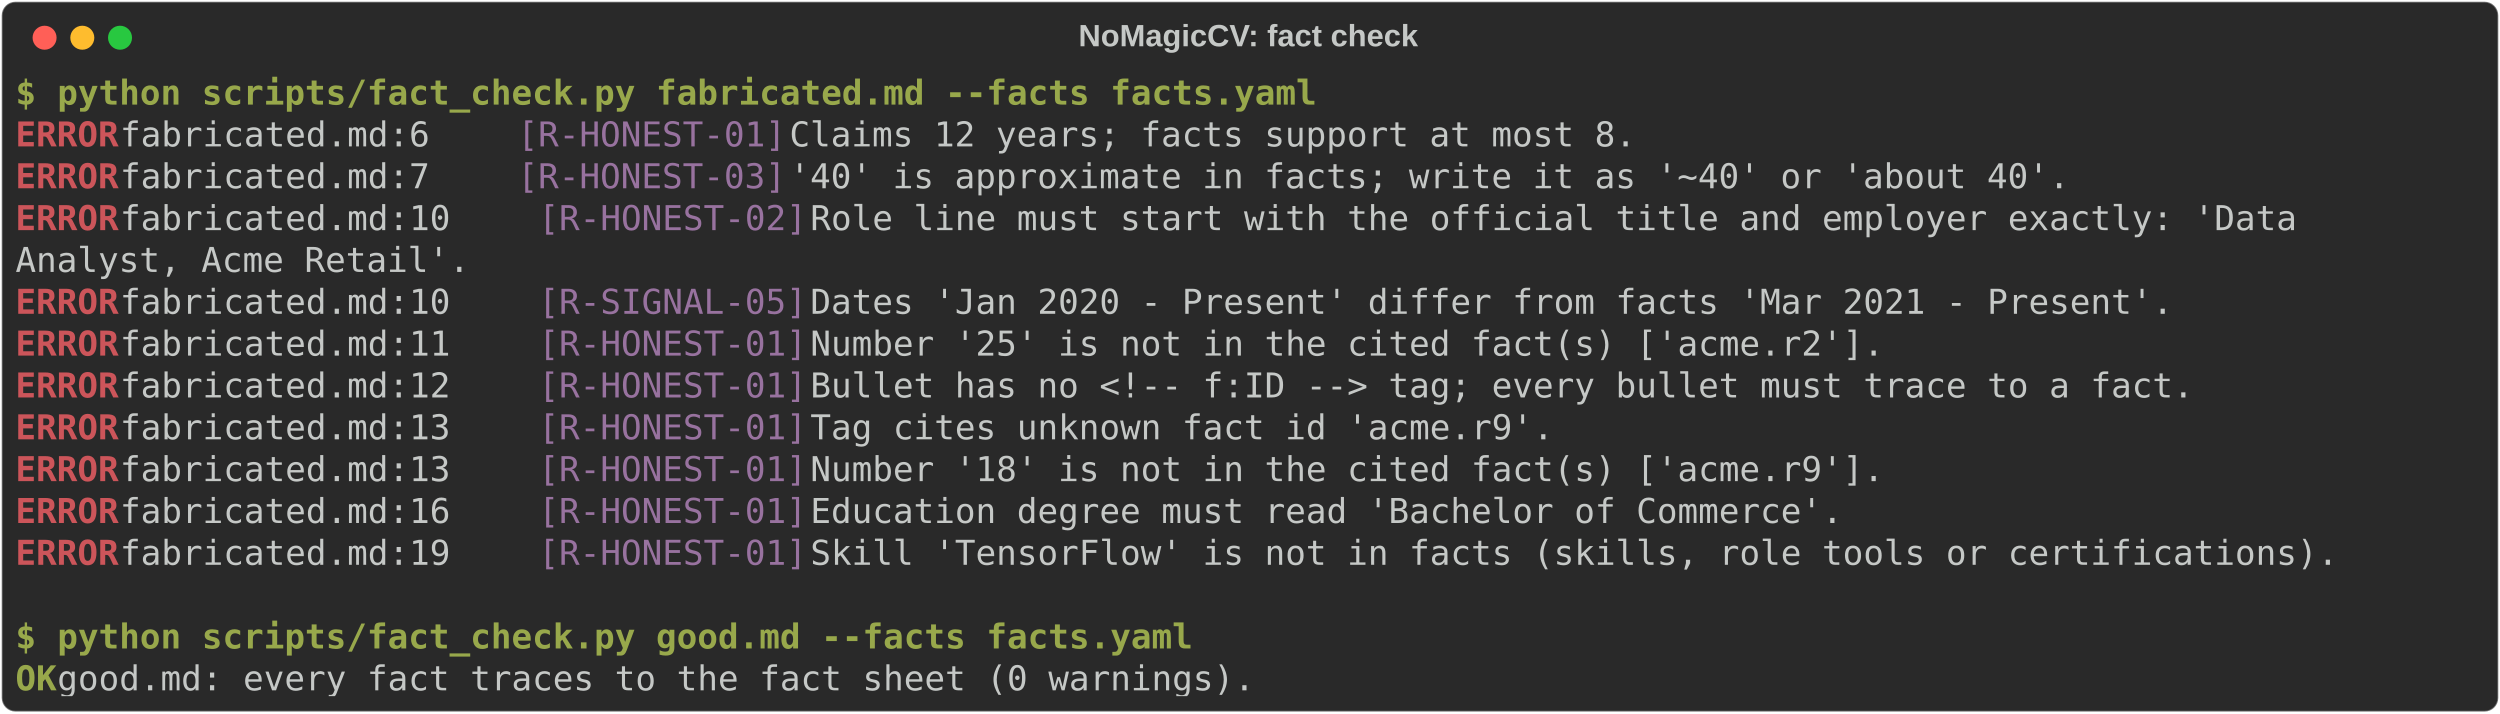
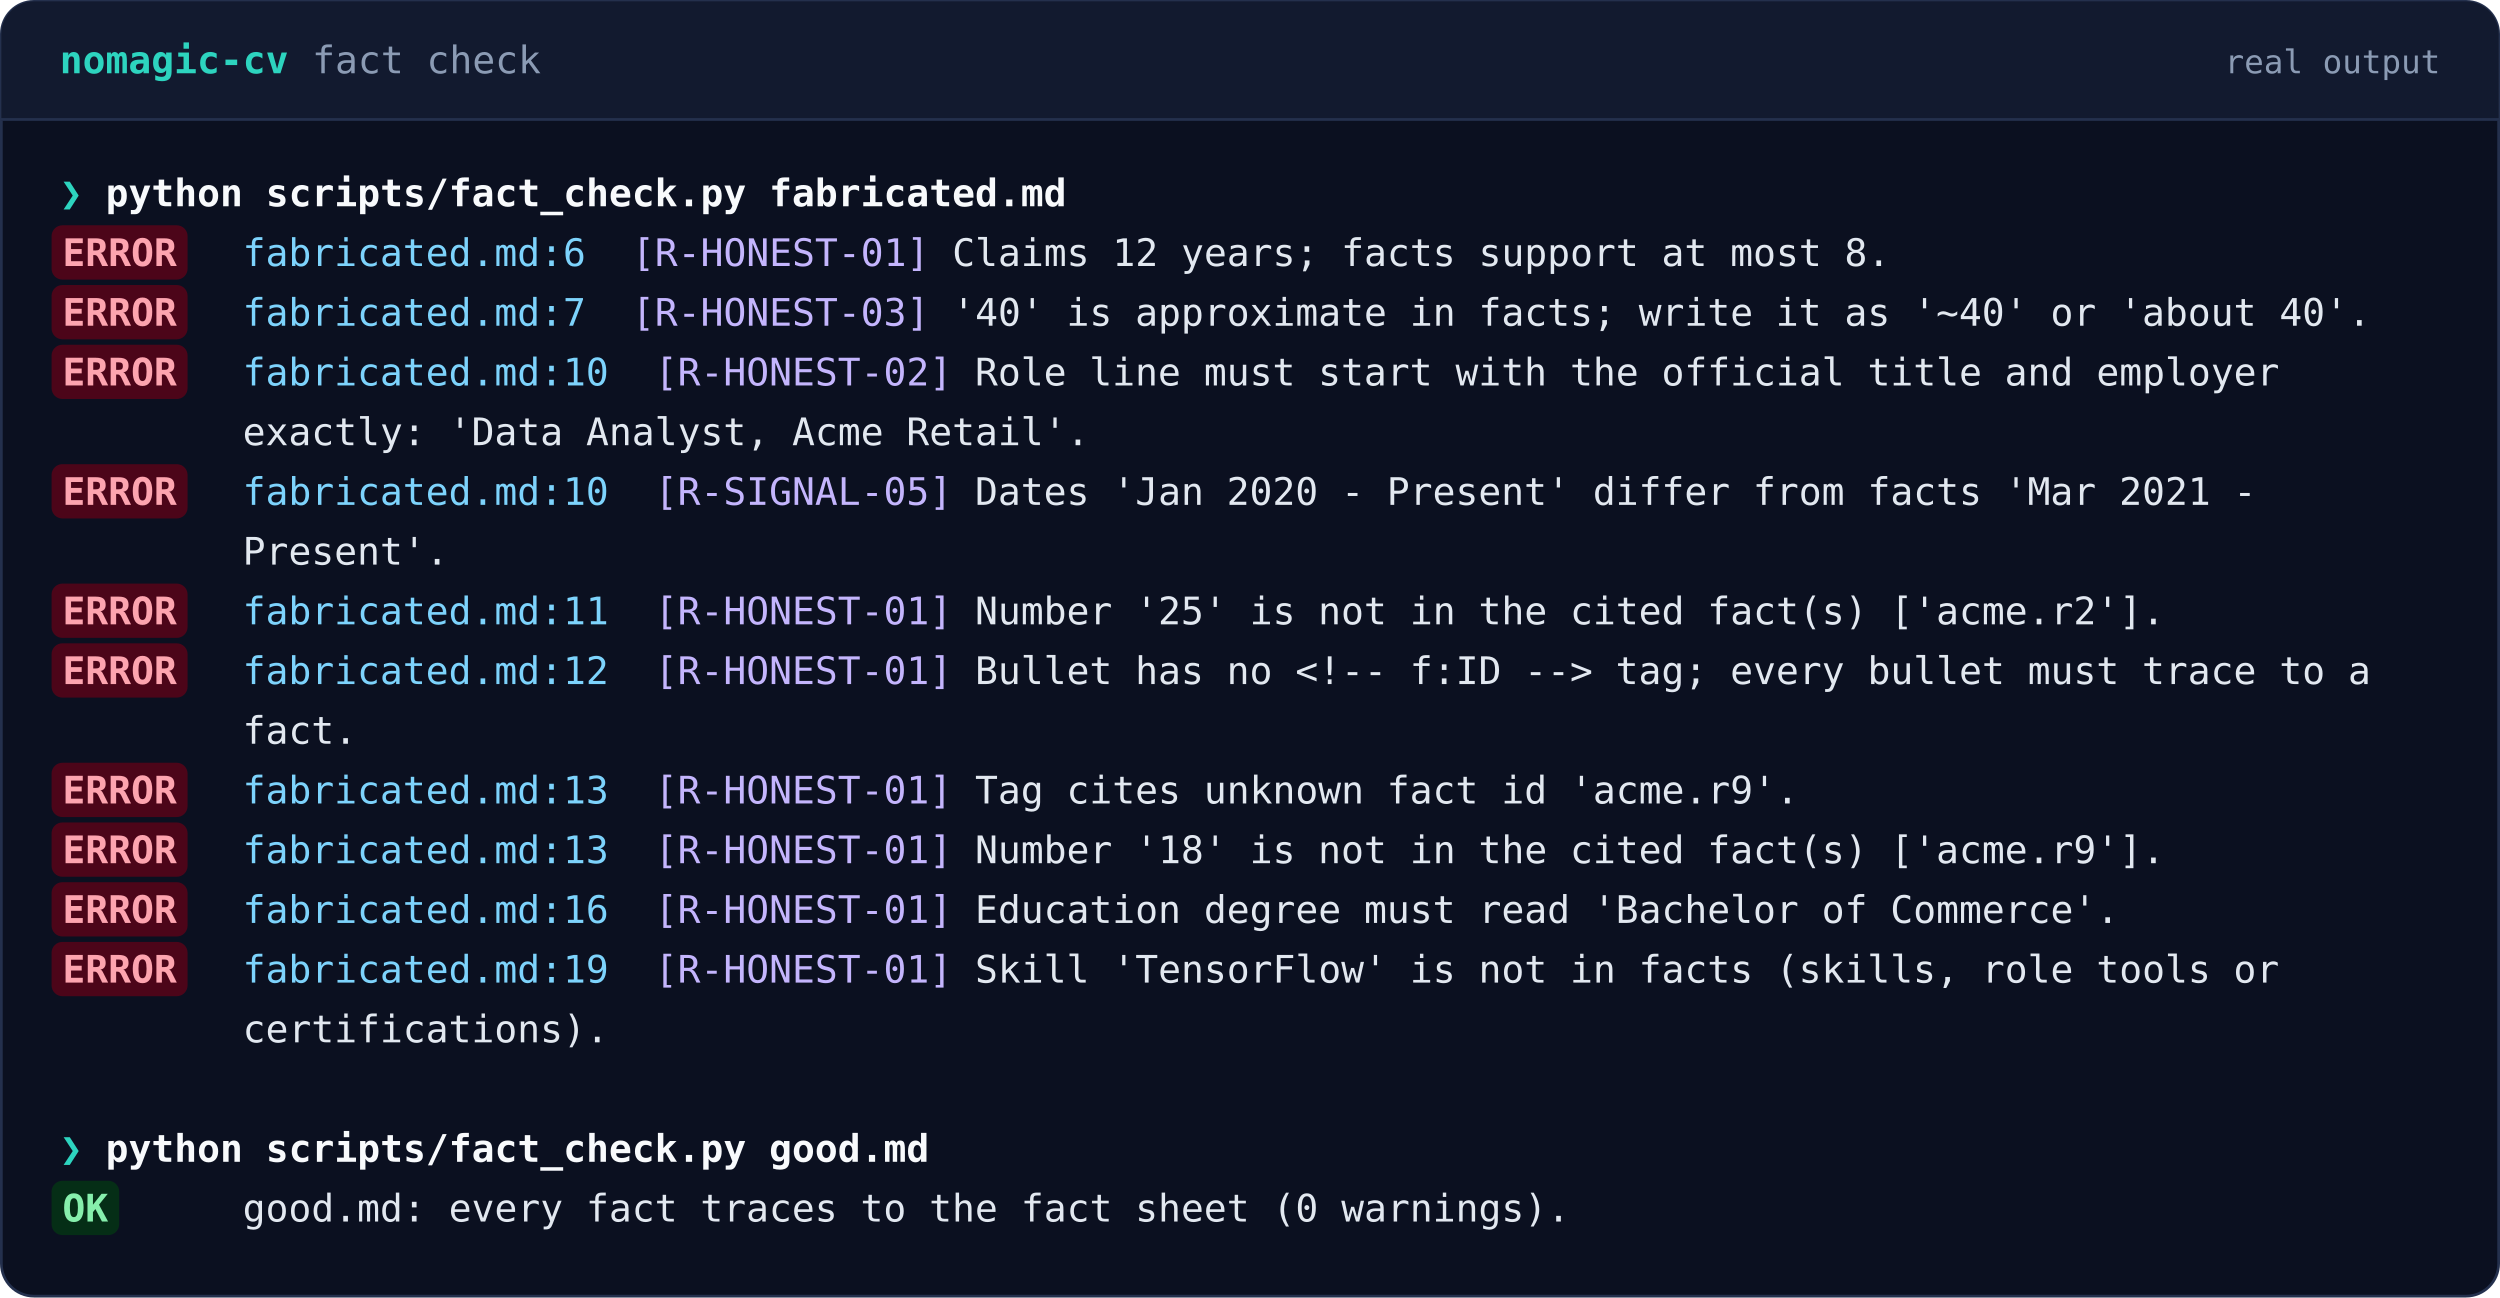
- <svg xmlns="http://www.w3.org/2000/svg" class="rich-terminal" viewBox="0 0 1458 416.0">
-   <style>
- 
-     @font-face {
-         font-family: "Fira Code";
-         src: local("FiraCode-Regular"),
-                 url("https://cdnjs.cloudflare.com/ajax/libs/firacode/6.2.0/woff2/FiraCode-Regular.woff2") format("woff2"),
-                 url("https://cdnjs.cloudflare.com/ajax/libs/firacode/6.2.0/woff/FiraCode-Regular.woff") format("woff");
-         font-style: normal;
-         font-weight: 400;
-     }
-     @font-face {
-         font-family: "Fira Code";
-         src: local("FiraCode-Bold"),
-                 url("https://cdnjs.cloudflare.com/ajax/libs/firacode/6.2.0/woff2/FiraCode-Bold.woff2") format("woff2"),
-                 url("https://cdnjs.cloudflare.com/ajax/libs/firacode/6.2.0/woff/FiraCode-Bold.woff") format("woff");
-         font-style: bold;
-         font-weight: 700;
-     }
- 
-     .terminal-1143079806-matrix {
-         font-family: Fira Code, monospace;
-         font-size: 20px;
-         line-height: 24.4px;
-         font-variant-east-asian: full-width;
-     }
- 
-     .terminal-1143079806-title {
-         font-size: 18px;
-         font-weight: bold;
-         font-family: arial;
-     }
- 
-     .terminal-1143079806-r1 { fill: #98a84b;font-weight: bold }
- .terminal-1143079806-r2 { fill: #c5c8c6 }
- .terminal-1143079806-r3 { fill: #cc555a;font-weight: bold }
- .terminal-1143079806-r4 { fill: #98729f }
-     </style>
-   <defs>
-     <clipPath id="terminal-1143079806-clip-terminal">
-       <rect x="0" y="0" width="1438.6" height="365.0" />
-     </clipPath>
-     <clipPath id="terminal-1143079806-line-0">
-       <rect x="0" y="1.5" width="1439.6" height="24.65" />
-     </clipPath>
-     <clipPath id="terminal-1143079806-line-1">
-       <rect x="0" y="25.9" width="1439.6" height="24.65" />
-     </clipPath>
-     <clipPath id="terminal-1143079806-line-2">
-       <rect x="0" y="50.3" width="1439.6" height="24.65" />
-     </clipPath>
-     <clipPath id="terminal-1143079806-line-3">
-       <rect x="0" y="74.7" width="1439.6" height="24.65" />
-     </clipPath>
-     <clipPath id="terminal-1143079806-line-4">
-       <rect x="0" y="99.1" width="1439.6" height="24.65" />
-     </clipPath>
-     <clipPath id="terminal-1143079806-line-5">
-       <rect x="0" y="123.5" width="1439.6" height="24.65" />
-     </clipPath>
-     <clipPath id="terminal-1143079806-line-6">
-       <rect x="0" y="147.9" width="1439.6" height="24.65" />
-     </clipPath>
-     <clipPath id="terminal-1143079806-line-7">
-       <rect x="0" y="172.3" width="1439.6" height="24.65" />
-     </clipPath>
-     <clipPath id="terminal-1143079806-line-8">
-       <rect x="0" y="196.7" width="1439.6" height="24.65" />
-     </clipPath>
-     <clipPath id="terminal-1143079806-line-9">
-       <rect x="0" y="221.1" width="1439.6" height="24.65" />
-     </clipPath>
-     <clipPath id="terminal-1143079806-line-10">
-       <rect x="0" y="245.5" width="1439.6" height="24.65" />
-     </clipPath>
-     <clipPath id="terminal-1143079806-line-11">
-       <rect x="0" y="269.9" width="1439.6" height="24.65" />
-     </clipPath>
-     <clipPath id="terminal-1143079806-line-12">
-       <rect x="0" y="294.3" width="1439.6" height="24.65" />
-     </clipPath>
-     <clipPath id="terminal-1143079806-line-13">
-       <rect x="0" y="318.7" width="1439.6" height="24.65" />
-     </clipPath>
-   </defs>
-   <rect fill="#292929" stroke="rgba(255,255,255,0.35)" stroke-width="1" x="1" y="1" width="1456" height="414" rx="8" />
-   <text class="terminal-1143079806-title" fill="#c5c8c6" text-anchor="middle" x="728" y="27">NoMagicCV: fact check</text>
-   <g transform="translate(26,22)">
-     <circle cx="0" cy="0" r="7" fill="#ff5f57" />
-     <circle cx="22" cy="0" r="7" fill="#febc2e" />
-     <circle cx="44" cy="0" r="7" fill="#28c840" />
-   </g>
-   <g transform="translate(9, 41)" clip-path="url(#terminal-1143079806-clip-terminal)">
-     <g class="terminal-1143079806-matrix">
-       <text class="terminal-1143079806-r1" x="0" y="20" textLength="24.4" clip-path="url(#terminal-1143079806-line-0)">$ </text>
-       <text class="terminal-1143079806-r1" x="24.4" y="20" textLength="744.2" clip-path="url(#terminal-1143079806-line-0)">python scripts/fact_check.py fabricated.md --facts facts.yaml</text>
-       <text class="terminal-1143079806-r2" x="1439.6" y="20" textLength="12.2" clip-path="url(#terminal-1143079806-line-0)">
- </text>
-       <text class="terminal-1143079806-r3" x="0" y="44.4" textLength="61" clip-path="url(#terminal-1143079806-line-1)">ERROR</text>
-       <text class="terminal-1143079806-r2" x="61" y="44.4" textLength="231.8" clip-path="url(#terminal-1143079806-line-1)">  fabricated.md:6  </text>
-       <text class="terminal-1143079806-r4" x="292.8" y="44.4" textLength="158.6" clip-path="url(#terminal-1143079806-line-1)">[R-HONEST-01]</text>
-       <text class="terminal-1143079806-r2" x="451.4" y="44.4" textLength="512.4" clip-path="url(#terminal-1143079806-line-1)"> Claims 12 years; facts support at most 8.</text>
-       <text class="terminal-1143079806-r2" x="1439.6" y="44.4" textLength="12.2" clip-path="url(#terminal-1143079806-line-1)">
- </text>
-       <text class="terminal-1143079806-r3" x="0" y="68.8" textLength="61" clip-path="url(#terminal-1143079806-line-2)">ERROR</text>
-       <text class="terminal-1143079806-r2" x="61" y="68.8" textLength="231.8" clip-path="url(#terminal-1143079806-line-2)">  fabricated.md:7  </text>
-       <text class="terminal-1143079806-r4" x="292.8" y="68.8" textLength="158.6" clip-path="url(#terminal-1143079806-line-2)">[R-HONEST-03]</text>
-       <text class="terminal-1143079806-r2" x="451.4" y="68.8" textLength="768.6" clip-path="url(#terminal-1143079806-line-2)"> '40' is approximate in facts; write it as '~40' or 'about 40'.</text>
-       <text class="terminal-1143079806-r2" x="1439.6" y="68.8" textLength="12.2" clip-path="url(#terminal-1143079806-line-2)">
- </text>
-       <text class="terminal-1143079806-r3" x="0" y="93.2" textLength="61" clip-path="url(#terminal-1143079806-line-3)">ERROR</text>
-       <text class="terminal-1143079806-r2" x="61" y="93.2" textLength="244" clip-path="url(#terminal-1143079806-line-3)">  fabricated.md:10  </text>
-       <text class="terminal-1143079806-r4" x="305" y="93.2" textLength="158.6" clip-path="url(#terminal-1143079806-line-3)">[R-HONEST-02]</text>
-       <text class="terminal-1143079806-r2" x="463.6" y="93.2" textLength="902.8" clip-path="url(#terminal-1143079806-line-3)"> Role line must start with the official title and employer exactly: 'Data </text>
-       <text class="terminal-1143079806-r2" x="1439.6" y="93.2" textLength="12.2" clip-path="url(#terminal-1143079806-line-3)">
- </text>
-       <text class="terminal-1143079806-r2" x="0" y="117.6" textLength="268.4" clip-path="url(#terminal-1143079806-line-4)">Analyst, Acme Retail'.</text>
-       <text class="terminal-1143079806-r2" x="1439.6" y="117.6" textLength="12.2" clip-path="url(#terminal-1143079806-line-4)">
- </text>
-       <text class="terminal-1143079806-r3" x="0" y="142" textLength="61" clip-path="url(#terminal-1143079806-line-5)">ERROR</text>
-       <text class="terminal-1143079806-r2" x="61" y="142" textLength="244" clip-path="url(#terminal-1143079806-line-5)">  fabricated.md:10  </text>
-       <text class="terminal-1143079806-r4" x="305" y="142" textLength="158.6" clip-path="url(#terminal-1143079806-line-5)">[R-SIGNAL-05]</text>
-       <text class="terminal-1143079806-r2" x="463.6" y="142" textLength="817.4" clip-path="url(#terminal-1143079806-line-5)"> Dates 'Jan 2020 - Present' differ from facts 'Mar 2021 - Present'.</text>
-       <text class="terminal-1143079806-r2" x="1439.6" y="142" textLength="12.2" clip-path="url(#terminal-1143079806-line-5)">
- </text>
-       <text class="terminal-1143079806-r3" x="0" y="166.4" textLength="61" clip-path="url(#terminal-1143079806-line-6)">ERROR</text>
-       <text class="terminal-1143079806-r2" x="61" y="166.4" textLength="244" clip-path="url(#terminal-1143079806-line-6)">  fabricated.md:11  </text>
-       <text class="terminal-1143079806-r4" x="305" y="166.4" textLength="158.6" clip-path="url(#terminal-1143079806-line-6)">[R-HONEST-01]</text>
-       <text class="terminal-1143079806-r2" x="463.6" y="166.4" textLength="646.6" clip-path="url(#terminal-1143079806-line-6)"> Number '25' is not in the cited fact(s) ['acme.r2'].</text>
-       <text class="terminal-1143079806-r2" x="1439.6" y="166.4" textLength="12.2" clip-path="url(#terminal-1143079806-line-6)">
- </text>
-       <text class="terminal-1143079806-r3" x="0" y="190.8" textLength="61" clip-path="url(#terminal-1143079806-line-7)">ERROR</text>
-       <text class="terminal-1143079806-r2" x="61" y="190.8" textLength="244" clip-path="url(#terminal-1143079806-line-7)">  fabricated.md:12  </text>
-       <text class="terminal-1143079806-r4" x="305" y="190.8" textLength="158.6" clip-path="url(#terminal-1143079806-line-7)">[R-HONEST-01]</text>
-       <text class="terminal-1143079806-r2" x="463.6" y="190.8" textLength="829.6" clip-path="url(#terminal-1143079806-line-7)"> Bullet has no &lt;!-- f:ID --&gt; tag; every bullet must trace to a fact.</text>
-       <text class="terminal-1143079806-r2" x="1439.6" y="190.8" textLength="12.2" clip-path="url(#terminal-1143079806-line-7)">
- </text>
-       <text class="terminal-1143079806-r3" x="0" y="215.2" textLength="61" clip-path="url(#terminal-1143079806-line-8)">ERROR</text>
-       <text class="terminal-1143079806-r2" x="61" y="215.2" textLength="244" clip-path="url(#terminal-1143079806-line-8)">  fabricated.md:13  </text>
-       <text class="terminal-1143079806-r4" x="305" y="215.2" textLength="158.6" clip-path="url(#terminal-1143079806-line-8)">[R-HONEST-01]</text>
-       <text class="terminal-1143079806-r2" x="463.6" y="215.2" textLength="451.4" clip-path="url(#terminal-1143079806-line-8)"> Tag cites unknown fact id 'acme.r9'.</text>
-       <text class="terminal-1143079806-r2" x="1439.6" y="215.2" textLength="12.2" clip-path="url(#terminal-1143079806-line-8)">
- </text>
-       <text class="terminal-1143079806-r3" x="0" y="239.6" textLength="61" clip-path="url(#terminal-1143079806-line-9)">ERROR</text>
-       <text class="terminal-1143079806-r2" x="61" y="239.6" textLength="244" clip-path="url(#terminal-1143079806-line-9)">  fabricated.md:13  </text>
-       <text class="terminal-1143079806-r4" x="305" y="239.6" textLength="158.6" clip-path="url(#terminal-1143079806-line-9)">[R-HONEST-01]</text>
-       <text class="terminal-1143079806-r2" x="463.6" y="239.6" textLength="646.6" clip-path="url(#terminal-1143079806-line-9)"> Number '18' is not in the cited fact(s) ['acme.r9'].</text>
-       <text class="terminal-1143079806-r2" x="1439.6" y="239.6" textLength="12.2" clip-path="url(#terminal-1143079806-line-9)">
- </text>
-       <text class="terminal-1143079806-r3" x="0" y="264" textLength="61" clip-path="url(#terminal-1143079806-line-10)">ERROR</text>
-       <text class="terminal-1143079806-r2" x="61" y="264" textLength="244" clip-path="url(#terminal-1143079806-line-10)">  fabricated.md:16  </text>
-       <text class="terminal-1143079806-r4" x="305" y="264" textLength="158.6" clip-path="url(#terminal-1143079806-line-10)">[R-HONEST-01]</text>
-       <text class="terminal-1143079806-r2" x="463.6" y="264" textLength="622.2" clip-path="url(#terminal-1143079806-line-10)"> Education degree must read 'Bachelor of Commerce'.</text>
-       <text class="terminal-1143079806-r2" x="1439.6" y="264" textLength="12.2" clip-path="url(#terminal-1143079806-line-10)">
- </text>
-       <text class="terminal-1143079806-r3" x="0" y="288.4" textLength="61" clip-path="url(#terminal-1143079806-line-11)">ERROR</text>
-       <text class="terminal-1143079806-r2" x="61" y="288.4" textLength="244" clip-path="url(#terminal-1143079806-line-11)">  fabricated.md:19  </text>
-       <text class="terminal-1143079806-r4" x="305" y="288.4" textLength="158.6" clip-path="url(#terminal-1143079806-line-11)">[R-HONEST-01]</text>
-       <text class="terminal-1143079806-r2" x="463.6" y="288.4" textLength="915" clip-path="url(#terminal-1143079806-line-11)"> Skill 'TensorFlow' is not in facts (skills, role tools or certifications).</text>
-       <text class="terminal-1143079806-r2" x="1439.6" y="288.4" textLength="12.2" clip-path="url(#terminal-1143079806-line-11)">
- </text>
-       <text class="terminal-1143079806-r2" x="1439.6" y="312.8" textLength="12.2" clip-path="url(#terminal-1143079806-line-12)">
- </text>
-       <text class="terminal-1143079806-r1" x="0" y="337.2" textLength="24.4" clip-path="url(#terminal-1143079806-line-13)">$ </text>
-       <text class="terminal-1143079806-r1" x="24.4" y="337.2" textLength="671" clip-path="url(#terminal-1143079806-line-13)">python scripts/fact_check.py good.md --facts facts.yaml</text>
-       <text class="terminal-1143079806-r2" x="1439.6" y="337.2" textLength="12.2" clip-path="url(#terminal-1143079806-line-13)">
- </text>
-       <text class="terminal-1143079806-r1" x="0" y="361.6" textLength="24.4" clip-path="url(#terminal-1143079806-line-14)">OK</text>
-       <text class="terminal-1143079806-r2" x="24.4" y="361.6" textLength="768.6" clip-path="url(#terminal-1143079806-line-14)">     good.md: every fact traces to the fact sheet (0 warnings).</text>
-       <text class="terminal-1143079806-r2" x="1439.6" y="361.6" textLength="12.2" clip-path="url(#terminal-1143079806-line-14)">
- </text>
-     </g>
+ <svg xmlns="http://www.w3.org/2000/svg" width="921" height="478" viewBox="0 0 921 478" role="img" aria-label="NoMagicCV fact check">
+   <rect x=".5" y=".5" width="920" height="477" rx="12" fill="#0b1020" stroke="#24304d" />
+   <path d="M12.5 .5h896a12 12 0 0 1 12 12v32h-920v-32a12 12 0 0 1 12-12z" fill="#121a2f" />
+   <line x1="0" y1="44" x2="921" y2="44" stroke="#24304d" />
+   <g font-family="'JetBrains Mono','SFMono-Regular','Cascadia Code',Menlo,Consolas,'DejaVu Sans Mono',monospace" font-size="14">
+     <text x="22" y="27" font-weight="700" fill="#2dd4bf">nomagic-cv</text>
+     <text x="115" y="27" fill="#8b9bb4">fact check</text>
+     <text x="899" y="27" text-anchor="end" fill="#8b9bb4" font-size="12">real output</text>
+     <text x="22" y="76" font-weight="700" fill="#2dd4bf">❯</text>
+     <text x="38.9" y="76" xml:space="preserve" fill="#f8fafc" font-weight="700">python scripts/fact_check.py fabricated.md</text>
+     <rect x="19" y="83" width="50.1" height="20" rx="4" fill="#4c0519" />
+     <text x="23" y="98" font-weight="700" fill="#fda4af">ERROR</text>
+     <text x="89.4" y="98" xml:space="preserve" fill="#7dd3fc">fabricated.md:6</text>
+     <text x="215.9" y="98" xml:space="preserve" fill="#e2e8f0">  </text>
+     <text x="232.8" y="98" xml:space="preserve" fill="#c4b5fd">[R-HONEST-01]</text>
+     <text x="342.3" y="98" xml:space="preserve" fill="#e2e8f0"> </text>
+     <text x="350.8" y="98" xml:space="preserve" fill="#e2e8f0">Claims </text>
+     <text x="409.8" y="98" xml:space="preserve" fill="#e2e8f0">12 </text>
+     <text x="435.1" y="98" xml:space="preserve" fill="#e2e8f0">years; </text>
+     <text x="494.1" y="98" xml:space="preserve" fill="#e2e8f0">facts </text>
+     <text x="544.7" y="98" xml:space="preserve" fill="#e2e8f0">support </text>
+     <text x="612.1" y="98" xml:space="preserve" fill="#e2e8f0">at </text>
+     <text x="637.4" y="98" xml:space="preserve" fill="#e2e8f0">most </text>
+     <text x="679.5" y="98" xml:space="preserve" fill="#e2e8f0">8.</text>
+     <rect x="19" y="105" width="50.1" height="20" rx="4" fill="#4c0519" />
+     <text x="23" y="120" font-weight="700" fill="#fda4af">ERROR</text>
+     <text x="89.4" y="120" xml:space="preserve" fill="#7dd3fc">fabricated.md:7</text>
+     <text x="215.9" y="120" xml:space="preserve" fill="#e2e8f0">  </text>
+     <text x="232.8" y="120" xml:space="preserve" fill="#c4b5fd">[R-HONEST-03]</text>
+     <text x="342.3" y="120" xml:space="preserve" fill="#e2e8f0"> </text>
+     <text x="350.8" y="120" xml:space="preserve" fill="#e2e8f0">'40' </text>
+     <text x="392.9" y="120" xml:space="preserve" fill="#e2e8f0">is </text>
+     <text x="418.2" y="120" xml:space="preserve" fill="#e2e8f0">approximate </text>
+     <text x="519.4" y="120" xml:space="preserve" fill="#e2e8f0">in </text>
+     <text x="544.7" y="120" xml:space="preserve" fill="#e2e8f0">facts; </text>
+     <text x="603.7" y="120" xml:space="preserve" fill="#e2e8f0">write </text>
+     <text x="654.2" y="120" xml:space="preserve" fill="#e2e8f0">it </text>
+     <text x="679.5" y="120" xml:space="preserve" fill="#e2e8f0">as </text>
+     <text x="704.8" y="120" xml:space="preserve" fill="#e2e8f0">'~40' </text>
+     <text x="755.4" y="120" xml:space="preserve" fill="#e2e8f0">or </text>
+     <text x="780.7" y="120" xml:space="preserve" fill="#e2e8f0">'about </text>
+     <text x="839.7" y="120" xml:space="preserve" fill="#e2e8f0">40'.</text>
+     <rect x="19" y="127" width="50.1" height="20" rx="4" fill="#4c0519" />
+     <text x="23" y="142" font-weight="700" fill="#fda4af">ERROR</text>
+     <text x="89.4" y="142" xml:space="preserve" fill="#7dd3fc">fabricated.md:10</text>
+     <text x="224.3" y="142" xml:space="preserve" fill="#e2e8f0">  </text>
+     <text x="241.2" y="142" xml:space="preserve" fill="#c4b5fd">[R-HONEST-02]</text>
+     <text x="350.8" y="142" xml:space="preserve" fill="#e2e8f0"> </text>
+     <text x="359.2" y="142" xml:space="preserve" fill="#e2e8f0">Role </text>
+     <text x="401.3" y="142" xml:space="preserve" fill="#e2e8f0">line </text>
+     <text x="443.5" y="142" xml:space="preserve" fill="#e2e8f0">must </text>
+     <text x="485.6" y="142" xml:space="preserve" fill="#e2e8f0">start </text>
+     <text x="536.2" y="142" xml:space="preserve" fill="#e2e8f0">with </text>
+     <text x="578.4" y="142" xml:space="preserve" fill="#e2e8f0">the </text>
+     <text x="612.1" y="142" xml:space="preserve" fill="#e2e8f0">official </text>
+     <text x="688.0" y="142" xml:space="preserve" fill="#e2e8f0">title </text>
+     <text x="738.5" y="142" xml:space="preserve" fill="#e2e8f0">and </text>
+     <text x="772.3" y="142" xml:space="preserve" fill="#e2e8f0">employer </text>
+     <text x="89.4" y="164" xml:space="preserve" fill="#e2e8f0">exactly: </text>
+     <text x="165.3" y="164" xml:space="preserve" fill="#e2e8f0">'Data </text>
+     <text x="215.9" y="164" xml:space="preserve" fill="#e2e8f0">Analyst, </text>
+     <text x="291.8" y="164" xml:space="preserve" fill="#e2e8f0">Acme </text>
+     <text x="333.9" y="164" xml:space="preserve" fill="#e2e8f0">Retail'.</text>
+     <rect x="19" y="171" width="50.1" height="20" rx="4" fill="#4c0519" />
+     <text x="23" y="186" font-weight="700" fill="#fda4af">ERROR</text>
+     <text x="89.4" y="186" xml:space="preserve" fill="#7dd3fc">fabricated.md:10</text>
+     <text x="224.3" y="186" xml:space="preserve" fill="#e2e8f0">  </text>
+     <text x="241.2" y="186" xml:space="preserve" fill="#c4b5fd">[R-SIGNAL-05]</text>
+     <text x="350.8" y="186" xml:space="preserve" fill="#e2e8f0"> </text>
+     <text x="359.2" y="186" xml:space="preserve" fill="#e2e8f0">Dates </text>
+     <text x="409.8" y="186" xml:space="preserve" fill="#e2e8f0">'Jan </text>
+     <text x="451.9" y="186" xml:space="preserve" fill="#e2e8f0">2020 </text>
+     <text x="494.1" y="186" xml:space="preserve" fill="#e2e8f0">- </text>
+     <text x="510.9" y="186" xml:space="preserve" fill="#e2e8f0">Present' </text>
+     <text x="586.8" y="186" xml:space="preserve" fill="#e2e8f0">differ </text>
+     <text x="645.8" y="186" xml:space="preserve" fill="#e2e8f0">from </text>
+     <text x="688.0" y="186" xml:space="preserve" fill="#e2e8f0">facts </text>
+     <text x="738.5" y="186" xml:space="preserve" fill="#e2e8f0">'Mar </text>
+     <text x="780.7" y="186" xml:space="preserve" fill="#e2e8f0">2021 </text>
+     <text x="822.8" y="186" xml:space="preserve" fill="#e2e8f0">- </text>
+     <text x="89.4" y="208" xml:space="preserve" fill="#e2e8f0">Present'.</text>
+     <rect x="19" y="215" width="50.1" height="20" rx="4" fill="#4c0519" />
+     <text x="23" y="230" font-weight="700" fill="#fda4af">ERROR</text>
+     <text x="89.4" y="230" xml:space="preserve" fill="#7dd3fc">fabricated.md:11</text>
+     <text x="224.3" y="230" xml:space="preserve" fill="#e2e8f0">  </text>
+     <text x="241.2" y="230" xml:space="preserve" fill="#c4b5fd">[R-HONEST-01]</text>
+     <text x="350.8" y="230" xml:space="preserve" fill="#e2e8f0"> </text>
+     <text x="359.2" y="230" xml:space="preserve" fill="#e2e8f0">Number </text>
+     <text x="418.2" y="230" xml:space="preserve" fill="#e2e8f0">'25' </text>
+     <text x="460.4" y="230" xml:space="preserve" fill="#e2e8f0">is </text>
+     <text x="485.6" y="230" xml:space="preserve" fill="#e2e8f0">not </text>
+     <text x="519.4" y="230" xml:space="preserve" fill="#e2e8f0">in </text>
+     <text x="544.7" y="230" xml:space="preserve" fill="#e2e8f0">the </text>
+     <text x="578.4" y="230" xml:space="preserve" fill="#e2e8f0">cited </text>
+     <text x="629.0" y="230" xml:space="preserve" fill="#e2e8f0">fact(s) </text>
+     <text x="696.4" y="230" xml:space="preserve" fill="#e2e8f0">['acme.r2'].</text>
+     <rect x="19" y="237" width="50.1" height="20" rx="4" fill="#4c0519" />
+     <text x="23" y="252" font-weight="700" fill="#fda4af">ERROR</text>
+     <text x="89.4" y="252" xml:space="preserve" fill="#7dd3fc">fabricated.md:12</text>
+     <text x="224.3" y="252" xml:space="preserve" fill="#e2e8f0">  </text>
+     <text x="241.2" y="252" xml:space="preserve" fill="#c4b5fd">[R-HONEST-01]</text>
+     <text x="350.8" y="252" xml:space="preserve" fill="#e2e8f0"> </text>
+     <text x="359.2" y="252" xml:space="preserve" fill="#e2e8f0">Bullet </text>
+     <text x="418.2" y="252" xml:space="preserve" fill="#e2e8f0">has </text>
+     <text x="451.9" y="252" xml:space="preserve" fill="#e2e8f0">no </text>
+     <text x="477.2" y="252" xml:space="preserve" fill="#e2e8f0">&lt;!-- </text>
+     <text x="519.4" y="252" xml:space="preserve" fill="#e2e8f0">f:ID </text>
+     <text x="561.5" y="252" xml:space="preserve" fill="#e2e8f0">--&gt; </text>
+     <text x="595.2" y="252" xml:space="preserve" fill="#e2e8f0">tag; </text>
+     <text x="637.4" y="252" xml:space="preserve" fill="#e2e8f0">every </text>
+     <text x="688.0" y="252" xml:space="preserve" fill="#e2e8f0">bullet </text>
+     <text x="747.0" y="252" xml:space="preserve" fill="#e2e8f0">must </text>
+     <text x="789.1" y="252" xml:space="preserve" fill="#e2e8f0">trace </text>
+     <text x="839.7" y="252" xml:space="preserve" fill="#e2e8f0">to </text>
+     <text x="865.0" y="252" xml:space="preserve" fill="#e2e8f0">a </text>
+     <text x="89.4" y="274" xml:space="preserve" fill="#e2e8f0">fact.</text>
+     <rect x="19" y="281" width="50.1" height="20" rx="4" fill="#4c0519" />
+     <text x="23" y="296" font-weight="700" fill="#fda4af">ERROR</text>
+     <text x="89.4" y="296" xml:space="preserve" fill="#7dd3fc">fabricated.md:13</text>
+     <text x="224.3" y="296" xml:space="preserve" fill="#e2e8f0">  </text>
+     <text x="241.2" y="296" xml:space="preserve" fill="#c4b5fd">[R-HONEST-01]</text>
+     <text x="350.8" y="296" xml:space="preserve" fill="#e2e8f0"> </text>
+     <text x="359.2" y="296" xml:space="preserve" fill="#e2e8f0">Tag </text>
+     <text x="392.9" y="296" xml:space="preserve" fill="#e2e8f0">cites </text>
+     <text x="443.5" y="296" xml:space="preserve" fill="#e2e8f0">unknown </text>
+     <text x="510.9" y="296" xml:space="preserve" fill="#e2e8f0">fact </text>
+     <text x="553.1" y="296" xml:space="preserve" fill="#e2e8f0">id </text>
+     <text x="578.4" y="296" xml:space="preserve" fill="#e2e8f0">'acme.r9'.</text>
+     <rect x="19" y="303" width="50.1" height="20" rx="4" fill="#4c0519" />
+     <text x="23" y="318" font-weight="700" fill="#fda4af">ERROR</text>
+     <text x="89.4" y="318" xml:space="preserve" fill="#7dd3fc">fabricated.md:13</text>
+     <text x="224.3" y="318" xml:space="preserve" fill="#e2e8f0">  </text>
+     <text x="241.2" y="318" xml:space="preserve" fill="#c4b5fd">[R-HONEST-01]</text>
+     <text x="350.8" y="318" xml:space="preserve" fill="#e2e8f0"> </text>
+     <text x="359.2" y="318" xml:space="preserve" fill="#e2e8f0">Number </text>
+     <text x="418.2" y="318" xml:space="preserve" fill="#e2e8f0">'18' </text>
+     <text x="460.4" y="318" xml:space="preserve" fill="#e2e8f0">is </text>
+     <text x="485.6" y="318" xml:space="preserve" fill="#e2e8f0">not </text>
+     <text x="519.4" y="318" xml:space="preserve" fill="#e2e8f0">in </text>
+     <text x="544.7" y="318" xml:space="preserve" fill="#e2e8f0">the </text>
+     <text x="578.4" y="318" xml:space="preserve" fill="#e2e8f0">cited </text>
+     <text x="629.0" y="318" xml:space="preserve" fill="#e2e8f0">fact(s) </text>
+     <text x="696.4" y="318" xml:space="preserve" fill="#e2e8f0">['acme.r9'].</text>
+     <rect x="19" y="325" width="50.1" height="20" rx="4" fill="#4c0519" />
+     <text x="23" y="340" font-weight="700" fill="#fda4af">ERROR</text>
+     <text x="89.4" y="340" xml:space="preserve" fill="#7dd3fc">fabricated.md:16</text>
+     <text x="224.3" y="340" xml:space="preserve" fill="#e2e8f0">  </text>
+     <text x="241.2" y="340" xml:space="preserve" fill="#c4b5fd">[R-HONEST-01]</text>
+     <text x="350.8" y="340" xml:space="preserve" fill="#e2e8f0"> </text>
+     <text x="359.2" y="340" xml:space="preserve" fill="#e2e8f0">Education </text>
+     <text x="443.5" y="340" xml:space="preserve" fill="#e2e8f0">degree </text>
+     <text x="502.5" y="340" xml:space="preserve" fill="#e2e8f0">must </text>
+     <text x="544.7" y="340" xml:space="preserve" fill="#e2e8f0">read </text>
+     <text x="586.8" y="340" xml:space="preserve" fill="#e2e8f0">'Bachelor </text>
+     <text x="671.1" y="340" xml:space="preserve" fill="#e2e8f0">of </text>
+     <text x="696.4" y="340" xml:space="preserve" fill="#e2e8f0">Commerce'.</text>
+     <rect x="19" y="347" width="50.1" height="20" rx="4" fill="#4c0519" />
+     <text x="23" y="362" font-weight="700" fill="#fda4af">ERROR</text>
+     <text x="89.4" y="362" xml:space="preserve" fill="#7dd3fc">fabricated.md:19</text>
+     <text x="224.3" y="362" xml:space="preserve" fill="#e2e8f0">  </text>
+     <text x="241.2" y="362" xml:space="preserve" fill="#c4b5fd">[R-HONEST-01]</text>
+     <text x="350.8" y="362" xml:space="preserve" fill="#e2e8f0"> </text>
+     <text x="359.2" y="362" xml:space="preserve" fill="#e2e8f0">Skill </text>
+     <text x="409.8" y="362" xml:space="preserve" fill="#e2e8f0">'TensorFlow' </text>
+     <text x="519.4" y="362" xml:space="preserve" fill="#e2e8f0">is </text>
+     <text x="544.7" y="362" xml:space="preserve" fill="#e2e8f0">not </text>
+     <text x="578.4" y="362" xml:space="preserve" fill="#e2e8f0">in </text>
+     <text x="603.7" y="362" xml:space="preserve" fill="#e2e8f0">facts </text>
+     <text x="654.2" y="362" xml:space="preserve" fill="#e2e8f0">(skills, </text>
+     <text x="730.1" y="362" xml:space="preserve" fill="#e2e8f0">role </text>
+     <text x="772.3" y="362" xml:space="preserve" fill="#e2e8f0">tools </text>
+     <text x="822.8" y="362" xml:space="preserve" fill="#e2e8f0">or </text>
+     <text x="89.4" y="384" xml:space="preserve" fill="#e2e8f0">certifications).</text>
+     <text x="22" y="428" font-weight="700" fill="#2dd4bf">❯</text>
+     <text x="38.9" y="428" xml:space="preserve" fill="#f8fafc" font-weight="700">python scripts/fact_check.py good.md</text>
+     <rect x="19" y="435" width="24.9" height="20" rx="4" fill="#052e16" />
+     <text x="23" y="450" font-weight="700" fill="#86efac">OK</text>
+     <text x="89.4" y="450" xml:space="preserve" fill="#e2e8f0">good.md: </text>
+     <text x="165.3" y="450" xml:space="preserve" fill="#e2e8f0">every </text>
+     <text x="215.9" y="450" xml:space="preserve" fill="#e2e8f0">fact </text>
+     <text x="258.0" y="450" xml:space="preserve" fill="#e2e8f0">traces </text>
+     <text x="317.0" y="450" xml:space="preserve" fill="#e2e8f0">to </text>
+     <text x="342.3" y="450" xml:space="preserve" fill="#e2e8f0">the </text>
+     <text x="376.1" y="450" xml:space="preserve" fill="#e2e8f0">fact </text>
+     <text x="418.2" y="450" xml:space="preserve" fill="#e2e8f0">sheet </text>
+     <text x="468.8" y="450" xml:space="preserve" fill="#e2e8f0">(0 </text>
+     <text x="494.1" y="450" xml:space="preserve" fill="#e2e8f0">warnings).</text>
  </g>
</svg>
